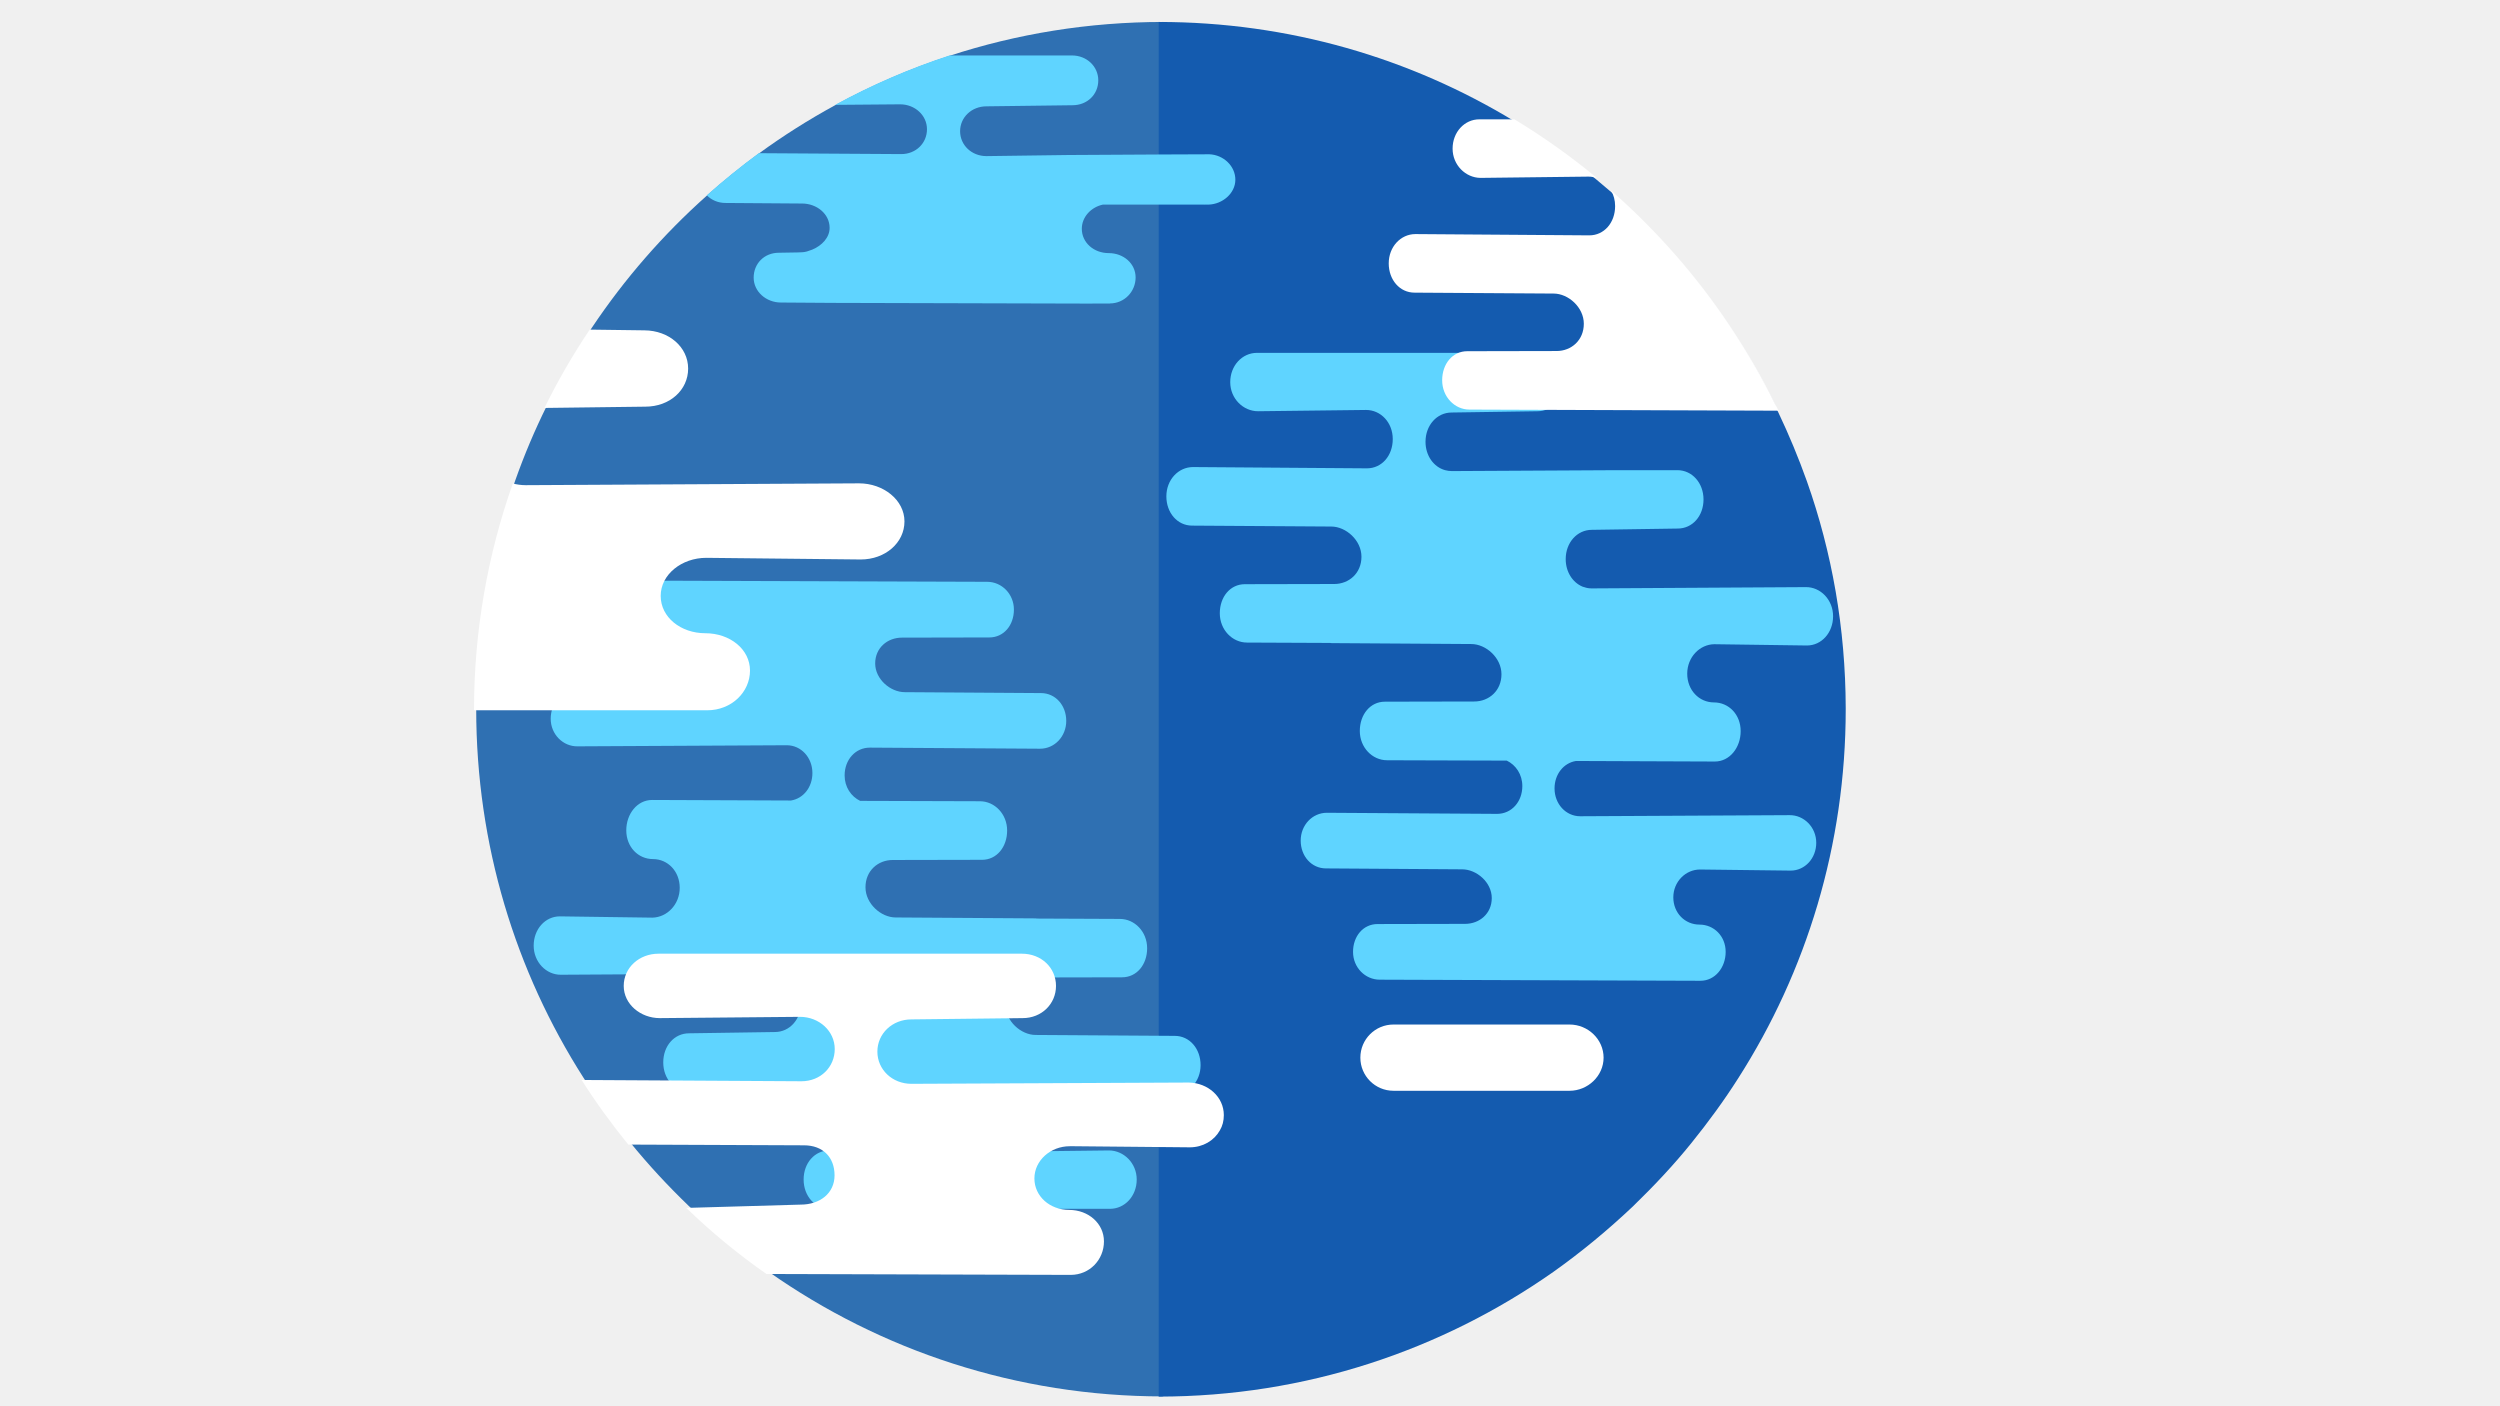
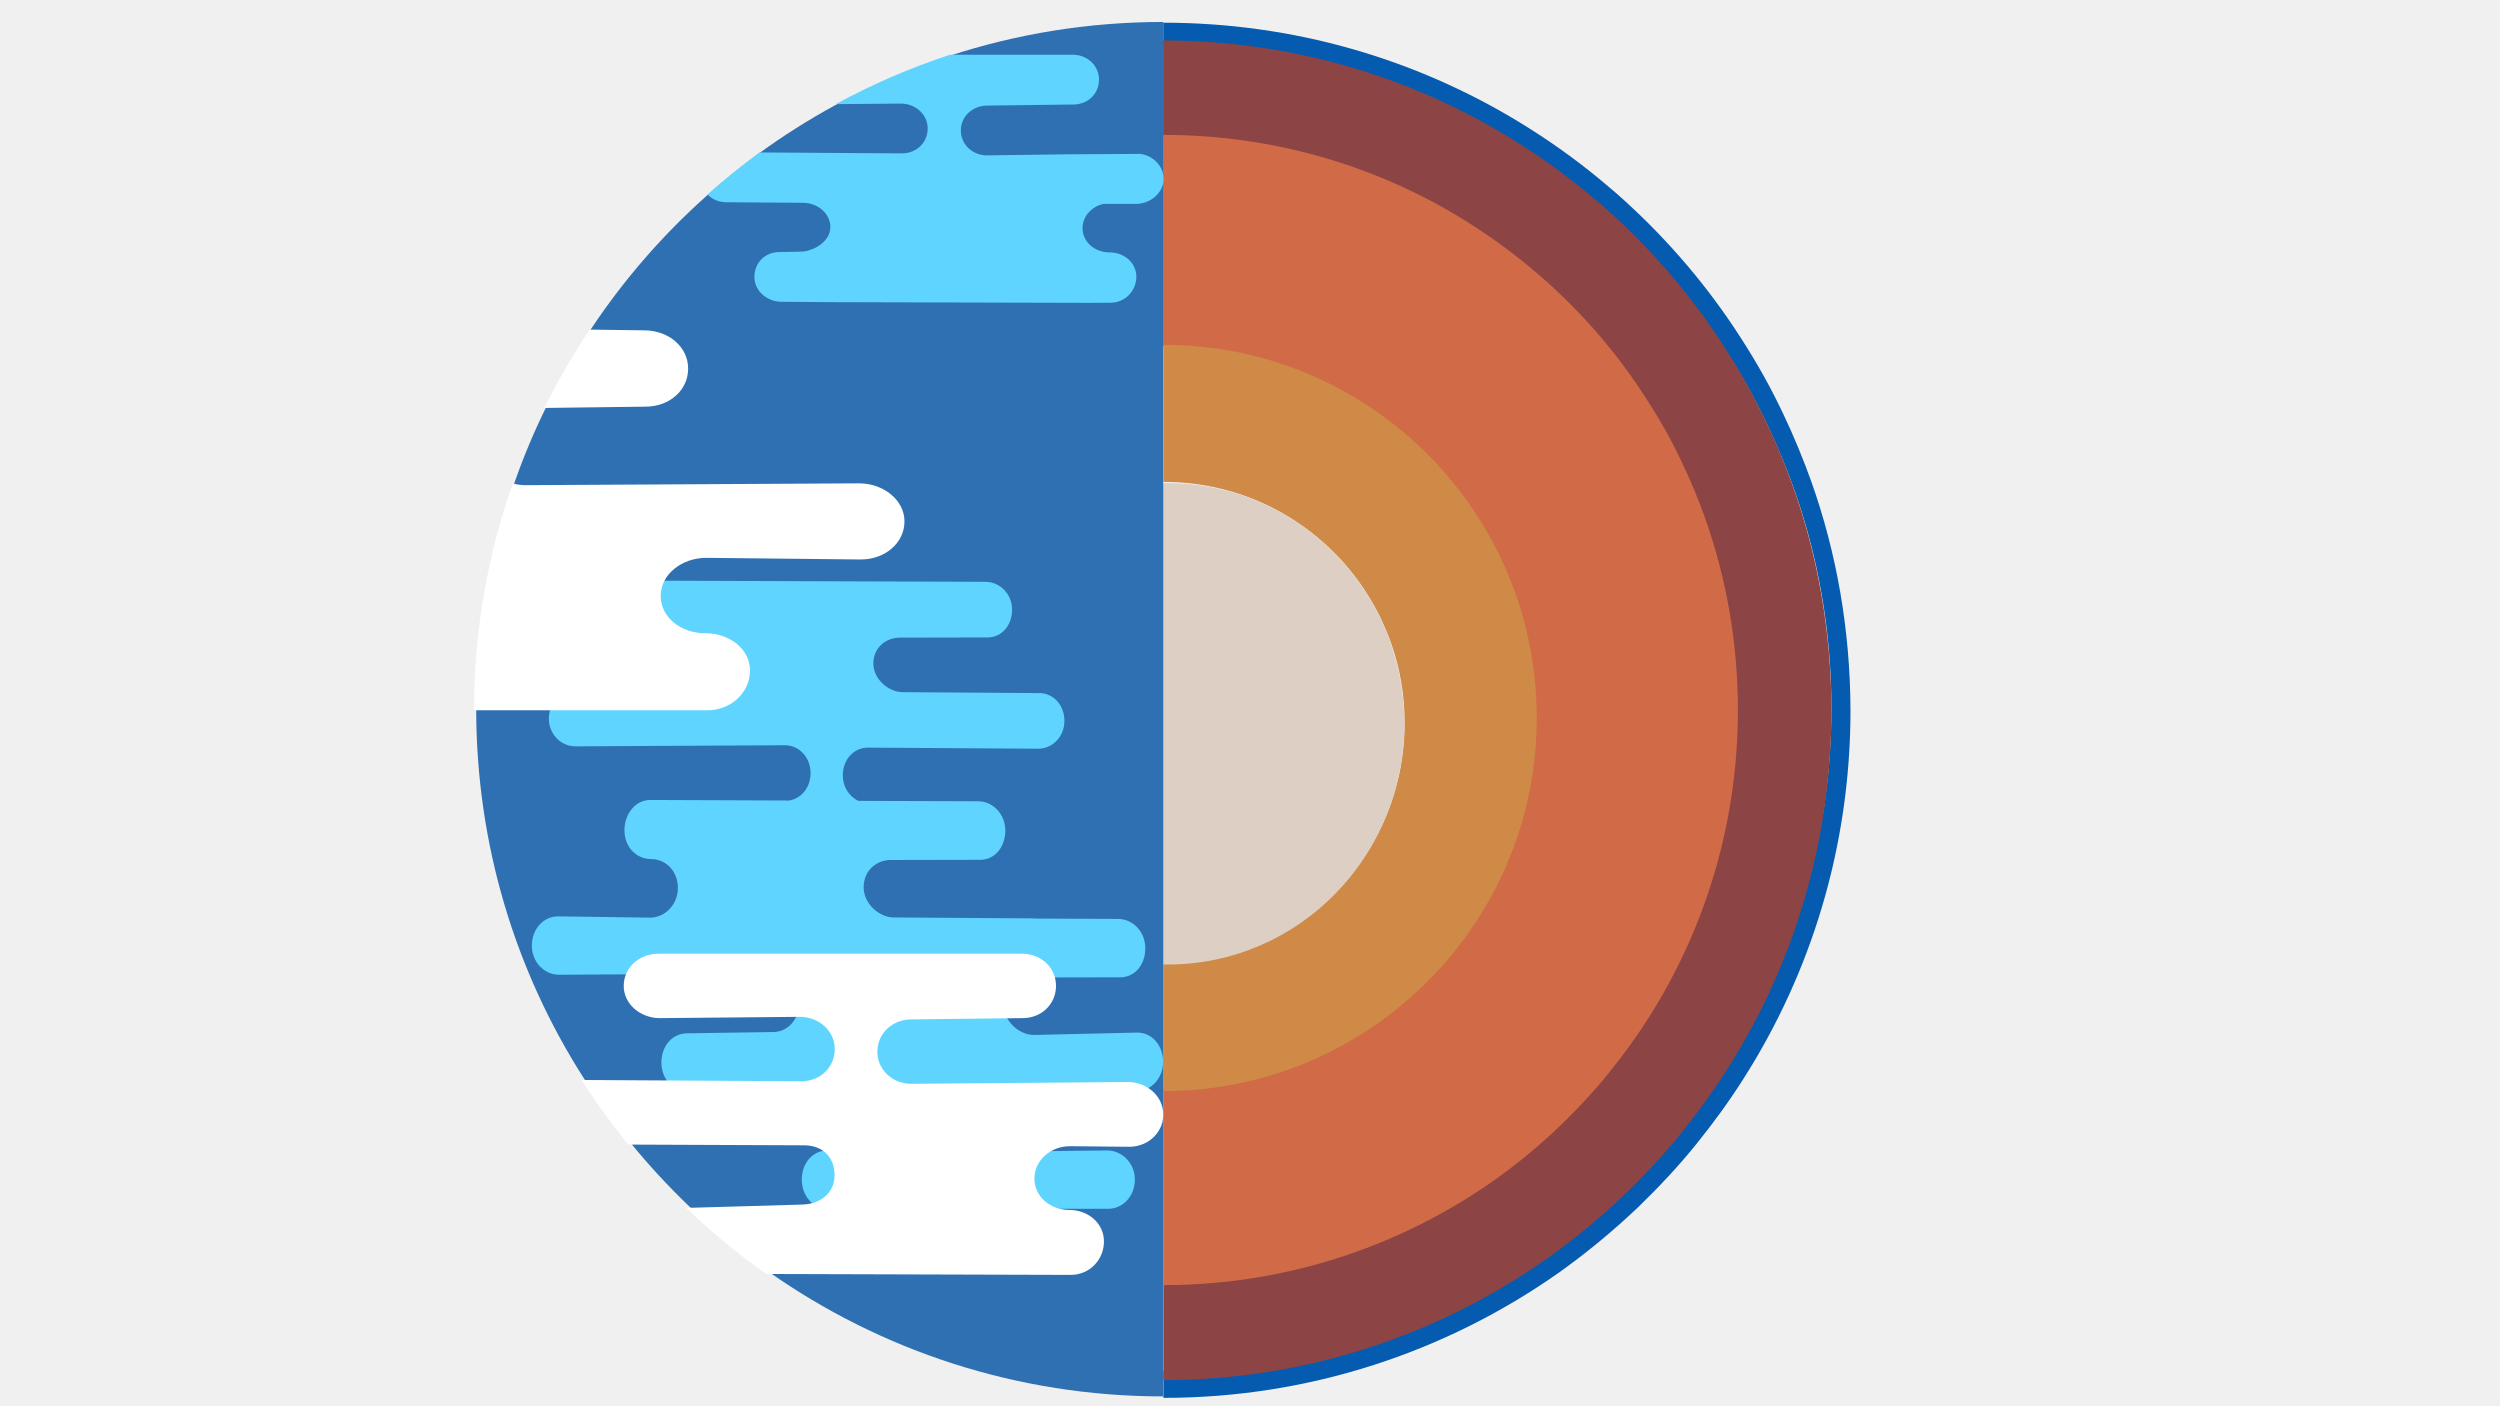
<svg xmlns="http://www.w3.org/2000/svg" version="1.1" id="Layer_1" x="0px" y="0px" viewBox="0 0 1366 768" style="enable-background:new 0 0 1366 768;" xml:space="preserve">
  <style type="text/css">
- 	.st0{fill:#2F70B2;}
- 	.st1{fill:#145BAF;}
- 	.st2{fill:#5FD4FF;}
- 	.st3{fill:#FFFFFF;}
- 	.st4{fill:none;}
- 	.st5{fill-rule:evenodd;clip-rule:evenodd;fill:#5FD4FF;}
+ 	.st0{display:none;fill:#145BAF;}
+ 	.st1{fill:#055BAF;}
+ 	.st2{fill:#8C4444;}
+ 	.st3{fill:#D16A46;}
+ 	.st4{fill:#CE8A46;}
+ 	.st5{fill:#DDCFC3;}
+ 	.st6{fill:#2F70B2;}
+ 	.st7{fill:#5FD4FF;}
+ 	.st8{fill:#FFFFFF;}
+ 	.st9{display:none;}
+ 	.st10{display:inline;fill:#FFFFFF;}
+ 	.st11{display:inline;fill:none;}
+ 	.st12{display:inline;fill-rule:evenodd;clip-rule:evenodd;fill:#5FD4FF;}
+ 	.st13{fill-rule:evenodd;clip-rule:evenodd;fill:#5FD4FF;}
</style>
-   <path class="st0" d="M635.6,12v751c-80.2,0-154.6-25.2-215.6-68.1c-15.5-11-30.2-23-43.8-36.1c-11.2-10.8-21.9-22.3-31.8-34.5  c-9.1-11.3-17.7-23-25.5-35.3c-37.2-58.2-58.7-127.4-58.7-201.6v-0.6c0.1-43.4,7.5-85.2,21.2-123.9c5-14.2,10.8-27.9,17.4-41.2  c7.3-14.9,15.6-29.2,24.7-42.8c17.8-26.6,38.9-50.8,62.7-72c9.1-8.1,18.6-15.8,28.4-23c13.3-9.7,27.2-18.5,41.7-26.4  c19.8-10.8,40.7-19.9,62.5-27C555.5,18.5,594.8,12,635.6,12z" />
-   <path class="st1" d="M1008.5,386.9v0.6c0,74.2-21.5,143.4-58.7,201.6c-7.8,12.3-16.4,24-25.5,35.3c-9.8,12.2-20.6,23.6-31.8,34.5  c-13.7,13-28.3,25.1-43.8,36.1c-61,42.8-135.4,68.1-215.6,68.1V12c71.2,0,137.7,19.8,194.3,54.2c15.8,9.6,30.9,20.3,45.1,32.1  c2.6,2.2,5.2,4.4,7.8,6.6c24.7,21.7,46.6,46.5,64.9,74c9.1,13.7,17.5,27.9,24.7,42.8c0.6,1.2,1.2,2.4,1.8,3.7  c5.8,12.2,11,24.7,15.6,37.6C1001,301.7,1008.4,343.4,1008.5,386.9z" />
-   <g>
-     <path class="st2" d="M371.4,485.1c0-9-6.5-15.7-14.6-15.7c-8.1,0-14.6-6.6-14.6-15.7c0-9,6-16.6,14.1-16.6l75.9,0.3   c6.8-1.1,11.7-7.3,11.7-15c0-8.5-6.2-15.2-14-15.2l-114.4,0.6c-7.8,0.1-14.6-6.5-14.6-15.1c0-8.5,6.2-15.2,14-15.2l49.5,0.6   c7.9,0,14.6-6.7,14.6-15.2c0-8.6-6.4-14.9-14.3-14.9c-7.9,0-14.3-6.3-14.3-14.9c0-8.6,5.8-15.8,13.8-15.8l175.2,0.6   c7.9,0,14.6,6.6,14.6,15.2c0,8.6-5.6,15.2-13.4,15.2l-47.8,0.1c-7.9,0-14.6,5.6-14.6,14.1c0,8.6,8.3,15.7,16.2,15.7l74.4,0.5   c7.9,0,13.8,6.7,13.8,15.2c0,8.5-6.4,15.2-14.3,15.2l-93-0.6c-7.9,0-13.8,6.6-13.8,15.2c0,6.3,3.5,11.5,8.5,13.9l65.4,0.2   c8.1,0,14.9,7,14.9,16c0,9-5.7,16-13.7,16l-48.8,0.1c-8.1,0-14.9,5.9-14.9,14.9c0,9,8.5,16.5,16.5,16.5l76,0.5c0.4,0,0.8,0,1.1,0.1   l45.4,0.2c8.1,0,14.9,7,14.9,16c0,9-5.7,15.9-13.7,15.9l-48.8,0.1c-8.1,0-14.9,5.9-14.9,14.9c0,9,8.5,16.5,16.5,16.5l76,0.5   c8.1,0,14.1,7,14.1,16c0,9-6.5,16-14.6,16l-95-0.6c-8.1,0-14.1,6.9-14.1,16c0,9,6.5,15.9,14.6,15.9l59-0.7   c8.1,0,15.2,6.9,15.2,15.9c0,9-6.5,16-14.6,16l-153.1,0c-8.1,0-14.3-7-14.3-16c0-9,6-15.9,14.1-15.9L500,628c8.1,0,14.3-7,14.3-16   c0-7.6-4.5-13.8-10.7-15.5c-1.2-0.3-2.4-0.5-3.7-0.5l-90.4,0.5l-32.8,0c-8.1,0-14.3-7-14.3-16c0-9,6-15.9,14.1-15.9l46.9-0.7   c8.1,0,14.3-7,14.3-16c0-6.9-3.7-12.7-9.1-15c-0.3-0.1-0.6-0.2-0.9-0.3c0,0,0,0-0.1,0c-1.3-0.5-2.7-0.7-4.2-0.7l-116.9,0.7   c-8,0.1-14.9-6.9-14.9-15.9c0-9,6.3-16,14.3-16l50.6,0.7C364.6,501.2,371.4,494.1,371.4,485.1z" />
-     <line class="st2" x1="493.4" y1="378.3" x2="494.2" y2="378.3" />
-     <line class="st2" x1="491.8" y1="348.3" x2="492.6" y2="348.3" />
-   </g>
-   <g>
-     <path class="st2" d="M921.9,368.1c0,9,6.5,15.7,14.6,15.7c8.1,0,14.6,6.6,14.6,15.7c0,9-6,16.6-14.1,16.6l-75.9-0.3   c-6.8,1.1-11.7,7.3-11.7,15c0,8.5,6.2,15.2,14,15.2l114.4-0.6c7.8-0.1,14.6,6.5,14.6,15.1c0,8.5-6.2,15.2-14,15.2l-49.5-0.6   c-7.9,0-14.6,6.7-14.6,15.2c0,8.6,6.4,14.9,14.3,14.9c7.9,0,14.3,6.3,14.3,14.9c0,8.6-5.8,15.8-13.8,15.8l-175.2-0.6   c-7.9,0-14.6-6.6-14.6-15.2c0-8.6,5.6-15.2,13.4-15.2l47.8-0.1c7.9,0,14.6-5.6,14.6-14.1c0-8.6-8.3-15.7-16.2-15.7l-74.4-0.5   c-7.9,0-13.8-6.7-13.8-15.2c0-8.5,6.4-15.2,14.3-15.2l93,0.6c7.9,0,13.8-6.6,13.8-15.2c0-6.3-3.5-11.5-8.5-13.9l-65.4-0.2   c-8.1,0-14.9-7-14.9-16c0-9,5.7-16,13.7-16l48.8-0.1c8.1,0,14.9-5.9,14.9-14.9c0-9-8.5-16.5-16.5-16.5l-76-0.5   c-0.4,0-0.8,0-1.1-0.1l-45.4-0.2c-8.1,0-14.9-7-14.9-16c0-9,5.7-15.9,13.7-15.9l48.8-0.1c8.1,0,14.9-5.9,14.9-14.9   s-8.5-16.5-16.5-16.5l-76-0.5c-8.1,0-14.1-7-14.1-16c0-9,6.5-16,14.6-16l95,0.7c8.1,0,14.1-6.9,14.1-16c0-9-6.5-15.9-14.6-15.9   l-59,0.7c-8.1,0-15.2-6.9-15.2-15.9s6.5-16,14.6-16h153.1c8.1,0,14.3,7,14.3,16c0,9-6,15.9-14.1,15.9l-46.9,0.7   c-8.1,0-14.3,7-14.3,16c0,7.6,4.5,13.8,10.7,15.5c1.2,0.3,2.4,0.5,3.7,0.5l90.4-0.5h32.8c8.1,0,14.3,7,14.3,16   c0,9-6,15.9-14.1,15.9l-46.9,0.7c-8.1,0-14.3,7-14.3,16c0,6.9,3.7,12.7,9.1,15c0.3,0.1,0.6,0.2,0.9,0.3c0,0,0,0,0.1,0   c1.3,0.5,2.7,0.7,4.2,0.7l116.9-0.7c8-0.1,14.9,6.9,14.9,15.9c0,9-6.3,16-14.3,16l-50.6-0.7C928.7,352.1,921.9,359.1,921.9,368.1z" />
-     <line class="st2" x1="799.9" y1="475" x2="799.1" y2="475" />
-     <line class="st2" x1="801.5" y1="505" x2="800.7" y2="505" />
-   </g>
-   <path class="st3" d="M761.4,559.8c-10,0-18.1,8.1-18.1,18.1c0,10,8.1,18.1,18.1,18.1c9.6,0,96.2,0,96.2,0c10,0,18.6-8.1,18.6-18.1  c0-10-8.5-18.1-18.6-18.1h-97.1H761.4z" />
+   <path class="st0" d="M1008.5,386.9v0.6c0,74.2-21.5,143.4-58.7,201.6c-7.8,12.3-16.4,24-25.5,35.3c-9.8,12.2-20.6,23.6-31.8,34.5  c-13.7,13-28.3,25.1-43.8,36.1c-61,42.8-135.4,68.1-215.6,68.1V12c71.2,0,137.7,19.8,194.3,54.2c15.8,9.6,30.9,20.3,45.1,32.1  c2.6,2.2,5.2,4.4,7.8,6.6c24.7,21.7,46.6,46.5,64.9,74c9.1,13.7,17.5,27.9,24.7,42.8c0.6,1.2,1.2,2.4,1.8,3.7  c5.8,12.2,11,24.7,15.6,37.6C1001,301.7,1008.4,343.4,1008.5,386.9z" />
+   <path class="st1" d="M989.8,263.4c-4.6-12.9-9.8-25.4-15.6-37.6c-0.6-1.3-1.2-2.5-1.8-3.7c-7.2-14.9-15.6-29.1-24.7-42.8  c-18.3-27.5-40.2-52.3-64.9-74c-2.6-2.2-5.2-4.4-7.8-6.6c-14.2-11.8-29.3-22.5-45.1-32.1c-56.6-34.4-123.1-54.2-194.3-54.2v12  c69.2,0,133.9,19.1,188.9,52.3c15.4,9.3,30,19.6,43.9,31c2.5,2.1,5.1,4.2,7.6,6.4c24,20.9,45.3,44.8,63.1,71.4  c8.8,13.2,17,26.9,24,41.3c0.6,1.2,1.2,2.3,1.8,3.6c5.6,11.8,10.7,23.8,15.2,36.3c13.3,37.3,20.5,77.5,20.6,119.5v0.6  c0,71.6-20.9,138.3-57.1,194.4c-7.6,11.9-15.9,23.1-24.8,34c-9.5,11.8-20,22.8-30.9,33.3c-13.3,12.5-27.5,24.2-42.6,34.8  C786,724.6,713.7,749,635.7,749v14.8c80.2,0,154.6-25.3,215.6-68.1c15.5-11,30.1-23.1,43.8-36.1c11.2-10.9,22-22.3,31.8-34.5  c9.1-11.3,17.7-23,25.5-35.3c37.2-58.2,58.7-127.4,58.7-201.6v-0.6C1010.9,343.8,1003.5,302.1,989.8,263.4z" />
+   <path class="st2" d="M980,266.6c-4.5-12.6-9.5-24.8-15.2-36.6c-0.6-1.3-1.2-2.4-1.8-3.6c-7-14.5-15.2-28.4-24-41.7  c-17.8-26.8-39.1-51-63.1-72.1c-2.5-2.1-5.1-4.3-7.6-6.4c-13.8-11.5-28.5-21.9-43.9-31.3c-55-33.5-119.7-52.8-188.9-52.8v52.3  c59.3,0,114.7,16.5,161.9,45.3c13.2,8,25.7,17,37.6,26.8c2.2,1.8,4.3,3.7,6.5,5.5c20.6,18.1,38.8,38.8,54.1,61.8  c7.6,11.4,14.6,23.3,20.6,35.7c0.5,1,1,2,1.5,3.1c4.8,10.2,9.2,20.6,13,31.4c11.4,32.3,17.6,67.1,17.7,103.5v0.5  c0,62-17.9,119.8-48.9,168.4c-6.5,10.3-13.7,20-21.2,29.5c-8.2,10.2-17.2,19.7-26.5,28.8c-11.4,10.9-23.6,21-36.5,30.2  c-50.8,35.7-112.8,56.9-179.6,56.9v52.3c78,0,150.3-24.7,209.6-66.4c15.1-10.7,29.3-22.5,42.6-35.2c10.9-10.6,21.4-21.7,30.9-33.6  c8.8-11,17.2-22.4,24.8-34.4c36.2-56.7,57.1-124.2,57.1-196.5v-0.6C1000.5,344.9,993.3,304.3,980,266.6z" />
+   <path class="st3" d="M635.6,595v107.2c67.1,0,129.4-21.2,180.4-57c13-9.2,25.2-19.3,36.6-30.2c9.4-9.1,18.4-18.7,26.6-28.9  c7.6-9.5,14.8-19.2,21.3-29.5c31.1-48.7,49.1-106.6,49.1-168.7v-0.5c-0.1-36.4-6.3-71.3-17.7-103.7c-3.8-10.8-8.2-21.3-13.1-31.5  c-0.5-1.1-1-2.1-1.5-3.1c-6-12.5-13.1-24.3-20.7-35.8c-15.3-23-33.6-43.8-54.3-61.9c-2.2-1.8-4.4-3.7-6.5-5.5  c-11.9-9.9-24.5-18.8-37.7-26.9c-47.4-28.8-103-45.3-162.6-45.3v115.4h0.2c38.5,0,74.4,10.7,105,29.3c8.5,5.2,16.7,11,24.4,17.3  c1.4,1.2,2.8,2.4,4.2,3.6c13.3,11.7,25.2,25.1,35.1,40c4.9,7.4,9.5,15.1,13.3,23.1c0.3,0.6,0.6,1.3,1,2c3.1,6.6,5.9,13.3,8.4,20.3  c7.4,20.9,11.4,43.4,11.5,67v0.3c0,40.1-11.6,77.5-31.7,108.9c-4.2,6.6-8.9,13-13.8,19.1c-5.3,6.6-11.1,12.8-17.2,18.6  c-7.4,7-15.3,13.6-23.7,19.5C719.3,581.3,678.9,595,635.6,595" />
+   <path class="st4" d="M635.6,526.6v69.6c43.6,0,84-13.7,117.2-37c8.4-6,16.4-12.5,23.8-19.6c6.1-5.9,12-12.1,17.3-18.7  c4.9-6.1,9.6-12.5,13.9-19.2c20.2-31.6,31.9-69.2,31.9-109.5v-0.3c-0.1-23.6-4.1-46.3-11.5-67.3c-2.5-7-5.3-13.8-8.5-20.4  c-0.3-0.7-0.7-1.4-1-2c-3.9-8.1-8.5-15.8-13.4-23.2c-9.9-14.9-21.9-28.4-35.3-40.2c-1.4-1.2-2.8-2.4-4.2-3.6  c-7.7-6.4-15.9-12.2-24.5-17.4c-30.8-18.7-66.9-29.4-105.6-29.4v74.9h0.1c25,0,48.3,6.9,68.2,19c5.5,3.4,10.8,7.1,15.8,11.3  c0.9,0.8,1.8,1.5,2.7,2.3c8.7,7.6,16.4,16.3,22.8,26c3.2,4.8,6.1,9.8,8.7,15c0.2,0.4,0.4,0.8,0.6,1.3c2,4.3,3.9,8.7,5.5,13.2  c4.8,13.6,7.4,28.2,7.4,43.5v0.2c0,26-7.5,50.3-20.6,70.7c-2.7,4.3-5.8,8.4-9,12.4c-3.4,4.3-7.2,8.3-11.2,12.1  c-4.8,4.6-9.9,8.8-15.4,12.7C690,517.7,663.8,526.6,635.6,526.6" />
+   <path class="st5" d="M767.3,395.5c0,72.6-57.8,131.5-129.1,131.5s-12-58.9-12-131.5S566.9,264,638.2,264S767.3,322.9,767.3,395.5z" />
+   <path class="st6" d="M635.6,12v751c-80.2,0-154.6-25.2-215.6-68.1c-15.5-11-30.2-23-43.8-36.1c-11.2-10.8-21.9-22.3-31.8-34.5  c-9.1-11.3-17.7-23-25.5-35.3c-37.2-58.2-58.7-127.4-58.7-201.6v-0.6c0.1-43.4,7.5-85.2,21.2-123.9c5-14.2,10.8-27.9,17.4-41.2  c7.3-14.9,15.6-29.2,24.7-42.8c17.8-26.6,38.9-50.8,62.7-72c9.1-8.1,18.6-15.8,28.4-23c13.3-9.7,27.2-18.5,41.7-26.4  c19.8-10.8,40.7-19.9,62.5-27C555.5,18.5,594.8,12,635.6,12z" />
+   <path class="st7" d="M370.4,485.1c0-9-6.5-15.7-14.6-15.7s-14.6-6.6-14.6-15.7c0-9,6-16.6,14.1-16.6l75.9,0.3  c6.8-1.1,11.7-7.3,11.7-15c0-8.5-6.2-15.2-14-15.2l-114.4,0.6c-7.8,0.1-14.6-6.5-14.6-15.1c0-8.5,6.2-15.2,14-15.2l49.5,0.6  c7.9,0,14.6-6.7,14.6-15.2c0-8.6-6.4-14.9-14.3-14.9s-14.3-6.3-14.3-14.9s5.8-15.8,13.8-15.8l175.2,0.6c7.9,0,14.6,6.6,14.6,15.2  s-5.6,15.2-13.4,15.2l-47.8,0.1c-7.9,0-14.6,5.6-14.6,14.1c0,8.6,8.3,15.7,16.2,15.7l74.4,0.5c7.9,0,13.8,6.7,13.8,15.2  s-6.4,15.2-14.3,15.2l-93-0.6c-7.9,0-13.8,6.6-13.8,15.2c0,6.3,3.5,11.5,8.5,13.9l65.4,0.2c8.1,0,14.9,7,14.9,16s-5.7,16-13.7,16  l-48.8,0.1c-8.1,0-14.9,5.9-14.9,14.9s8.5,16.5,16.5,16.5l76,0.5c0.4,0,0.8,0,1.1,0.1l45.4,0.2c8.1,0,14.9,7,14.9,16  c0,9-5.7,15.9-13.7,15.9l-48.8,0.1c-8.1,0-14.9,5.9-14.9,14.9s8.5,16.5,16.5,16.5l56.5-1.3c8.1,0,14.1,7,14.1,16s-6.5,16-14.6,16  l-75.5,1.2c-8.1,0-14.1,6.9-14.1,16c0,9,6.5,15.9,14.6,15.9l59-0.7c8.1,0,15.2,6.9,15.2,15.9s-6.5,16-14.6,16H452.4  c-8.1,0-14.3-7-14.3-16s6-15.9,14.1-15.9L499,628c8.1,0,14.3-7,14.3-16c0-7.6-4.5-13.8-10.7-15.5c-1.2-0.3-2.4-0.5-3.7-0.5  l-90.4,0.5h-32.8c-8.1,0-14.3-7-14.3-16s6-15.9,14.1-15.9l46.9-0.7c8.1,0,14.3-7,14.3-16c0-6.9-3.7-12.7-9.1-15  c-0.3-0.1-0.6-0.2-0.9-0.3c0,0,0,0-0.1,0c-1.3-0.5-2.7-0.7-4.2-0.7l-116.9,0.7c-8,0.1-14.9-6.9-14.9-15.9s6.3-16,14.3-16l50.6,0.7  C363.6,501.2,370.4,494.1,370.4,485.1z" />
  <g>
    <g>
      <g>
-         <path class="st3" d="M494.2,284.9c0,11.7-10.5,20.8-23.9,20.8l-84.4-0.9c-13.4,0-24.9,9.1-24.9,20.8c0,11.7,11,20.4,24.4,20.4     s24.4,8.7,24.4,20.4c0,11.7-10,21.7-23.4,21.7H259c0-43.4,7.5-85.2,21.2-123.9c2.1,0.5,4.4,0.9,7,0.9l182.2-1     C482.7,264.1,494.2,273.2,494.2,284.9z" />
-         <path class="st3" d="M376,201.4c0,11.7-10,20.8-23.4,20.8l-55.1,0.7c7.3-14.9,15.6-29.2,24.7-42.8l29.9,0.4     C365.6,180.6,376,189.7,376,201.4z" />
+         <path class="st8" d="M494.2,284.9c0,11.7-10.5,20.8-23.9,20.8l-84.4-0.9c-13.4,0-24.9,9.1-24.9,20.8c0,11.7,11,20.4,24.4,20.4     s24.4,8.7,24.4,20.4c0,11.7-10,21.7-23.4,21.7H259c0-43.4,7.5-85.2,21.2-123.9c2.1,0.5,4.4,0.9,7,0.9l182.2-1     C482.7,264.1,494.2,273.2,494.2,284.9z" />
+         <path class="st8" d="M376,201.4c0,11.7-10,20.8-23.4,20.8l-55.1,0.7c7.3-14.9,15.6-29.2,24.7-42.8l29.9,0.4     C365.6,180.6,376,189.7,376,201.4z" />
      </g>
    </g>
  </g>
+   <g class="st9">
+     <path class="st10" d="M668.7,609.3c0,3.1-0.7,5.9-2.2,8.4c-3.1,5.5-9.2,9.2-16.4,9.2l-63-0.6h-2.6c-10.5,0-19.3,7.8-19.3,17.6   s8.5,17.2,19,17.2s19,7.4,19,17.2c0,10-7.8,18.3-18.2,18.3l-166.2-0.5c-15.5-10.8-30.2-22.9-43.8-36.1l62.5-1.8   c10.5,0,18.5-6.2,18.5-16s-6.3-16.4-16.7-16.4l-96-0.4c-9.1-11.2-17.7-23-25.5-35.3l120.1,0.7c10.5,0,18.2-7.8,18.2-17.6   s-8.5-17.6-19-17.6l-76.6,0.7c-10.5,0-19.7-7.6-19.7-17.6s8.5-17.6,19-17.6h198.6c10.5,0,18.6,7.6,18.6,17.6   c0,9.8-7.8,17.6-18.2,17.6L498,557c-10.5,0-18.6,7.8-18.6,17.6s8.1,17.6,18.6,17.6l151.6-0.7C660,591.7,668.7,599.3,668.7,609.3z" />
+   </g>
+   <g class="st9">
+     <path class="st10" d="M793.7,81.2c0-9,6.5-16,14.6-16h19.2c15.8,9.6,30.9,20.3,45.1,32.1c-1.5-0.5-3-0.8-4.7-0.8l-59,0.7   C800.8,97.1,793.7,90.2,793.7,81.2z" />
+     <path class="st10" d="M971.8,224.4l-168.9-0.6c-8.1,0-14.9-7-14.9-16s5.7-15.9,13.7-15.9l48.8-0.1c8.1,0,14.9-5.9,14.9-14.9   s-8.5-16.5-16.5-16.5l-76-0.5c-8.1,0-14.1-7-14.1-16s6.5-16,14.6-16l95,0.7c8.1,0,14.1-6.9,14.1-16c0-3.2-0.8-6-2.2-8.5   c24.7,21.7,46.6,46.5,64.9,74c9.1,13.7,17.5,27.9,24.7,42.8C970.6,221.9,971.2,223.1,971.8,224.4z" />
+     <line class="st11" x1="849.8" y1="160.2" x2="848.9" y2="160.2" />
+     <line class="st11" x1="851.4" y1="191.7" x2="850.6" y2="191.7" />
+   </g>
+   <g class="st9">
+     <path class="st12" d="M583.3,85C581.6,85,584.7,84.5,583.3,85L583.3,85z" />
+     <path class="st12" d="M675,98.2c0,7.4-7,13.4-14.7,13.6h-57.7c-6.5,1.4-11.5,6.8-11.5,13.2c0,7.6,6.6,13.3,14.7,13.3   c8.1,0,14.7,5.7,14.7,13.3s-6,14.2-14.1,14.2c0,0.1,10.6,0.2-151.4-0.3l-28.3-0.2c-8.1,0-14.9-6-14.9-13.6s5.7-13.6,13.8-13.6   l11.9-0.2h-0.9c1.4,0,2.9-0.1,4.3-0.5c0.9-0.3,1.9-0.6,2.9-1c5.3-2.2,9.5-6.6,9.5-11.9c0-7.6-7-13.3-15.1-13.3h-0.8l-40.9-0.3   c-4.2,0-7.8-1.6-10.3-4.2c9.1-8.1,18.6-15.8,28.4-23l77.8,0.5c8.1,0,14.1-6,14.1-13.6S499.9,57,491.8,57l-35.5,0.3   c19.8-10.8,40.7-19.9,62.5-27h66.9c8.1,0,14.4,6,14.4,13.6c0,7.7-6,13.6-14.1,13.6l-47,0.6c-8.1,0-14.4,6-14.4,13.6   s6.3,13.6,14.4,13.6l44.4-0.6l52.4-0.3l25-0.1C668.5,84.6,675,90.7,675,98.2z" />
+     <path class="st12" d="M658.1,111.9C657.3,112.1,658.9,111.9,658.1,111.9l-19-0.1L658.1,111.9z" />
+     <path class="st12" d="M671.1,100v0.2l0,0C671.1,100.1,671.1,100,671.1,100z" />
+   </g>
+   <path class="st13" d="M635.8,97.8c0,7.4-7,13.4-14.7,13.6H603c-6.5,1.4-11.5,6.8-11.5,13.2c0,7.6,6.6,13.3,14.7,13.3  c8.1,0,14.7,5.7,14.7,13.3s-6,14.2-14.1,14.2c0,0.1,10.6,0.2-151.4-0.3l-28.3-0.2c-8.1,0-14.9-6-14.9-13.6s5.7-13.6,13.8-13.6  l11.9-0.2H437c1.4,0,2.9-0.1,4.3-0.5c0.9-0.3,1.9-0.6,2.9-1c5.3-2.2,9.5-6.6,9.5-11.9c0-7.6-7-13.3-15.1-13.3h-0.8l-40.9-0.3  c-4.2,0-7.8-1.6-10.3-4.2c9.1-8.1,18.6-15.8,28.4-23l77.8,0.5c8.1,0,14.1-6,14.1-13.6s-6.6-13.6-14.7-13.6l-35.5,0.3  c19.8-10.8,40.7-19.9,62.5-27h66.9c8.1,0,14.4,6,14.4,13.6c0,7.7-6,13.6-14.1,13.6l-47,0.6c-8.1,0-14.4,6-14.4,13.6  s6.3,13.6,14.4,13.6l44.4-0.6l38.4-0.2l-0.6-0.1C629.3,84.2,635.8,90.3,635.8,97.8z" />
  <g>
-     <path class="st3" d="M668.7,609.3c0,3.1-0.7,5.9-2.2,8.4c-3.1,5.5-9.2,9.2-16.4,9.2l-63-0.6h-2.6c-10.5,0-19.3,7.8-19.3,17.6   c0,9.8,8.5,17.2,19,17.2c10.5,0,19,7.4,19,17.2c0,10-7.8,18.3-18.2,18.3l-166.2-0.5c-15.5-10.8-30.2-22.9-43.8-36.1l62.5-1.8   c10.5,0,18.5-6.2,18.5-16s-6.3-16.4-16.7-16.4l-96-0.4c-9.1-11.2-17.7-23-25.5-35.3l120.1,0.7c10.5,0,18.2-7.8,18.2-17.6   s-8.5-17.6-19-17.6l-76.6,0.7c-10.5,0-19.7-7.6-19.7-17.6c0-10,8.5-17.6,19-17.6h198.6c10.5,0,18.6,7.6,18.6,17.6   c0,9.8-7.8,17.6-18.2,17.6l-60.8,0.7c-10.5,0-18.6,7.8-18.6,17.6s8.1,17.6,18.6,17.6l151.6-0.7C660,591.7,668.7,599.3,668.7,609.3z   " />
-   </g>
-   <g>
-     <path class="st3" d="M793.7,81.2c0-9,6.5-16,14.6-16h19.2c15.8,9.6,30.9,20.3,45.1,32.1c-1.5-0.5-3-0.8-4.7-0.8l-59,0.7   C800.8,97.1,793.7,90.2,793.7,81.2z" />
-     <path class="st3" d="M971.8,224.4l-168.9-0.6c-8.1,0-14.9-7-14.9-16c0-9,5.7-15.9,13.7-15.9l48.8-0.1c8.1,0,14.9-5.9,14.9-14.9   c0-9-8.5-16.5-16.5-16.5l-76-0.5c-8.1,0-14.1-7-14.1-16c0-9,6.5-16,14.6-16l95,0.7c8.1,0,14.1-6.9,14.1-16c0-3.2-0.8-6-2.2-8.5   c24.7,21.7,46.6,46.5,64.9,74c9.1,13.7,17.5,27.9,24.7,42.8C970.6,221.9,971.2,223.1,971.8,224.4z" />
-     <line class="st4" x1="849.8" y1="160.2" x2="848.9" y2="160.2" />
-     <line class="st4" x1="851.4" y1="191.7" x2="850.6" y2="191.7" />
-   </g>
-   <g>
-     <path class="st5" d="M583.3,85C581.6,85,584.7,84.5,583.3,85L583.3,85z" />
-     <path class="st5" d="M675,98.2c0,7.4-7,13.4-14.7,13.6h-57.7c-6.5,1.4-11.5,6.8-11.5,13.2c0,7.6,6.6,13.3,14.7,13.3   c8.1,0,14.7,5.7,14.7,13.3c0,7.6-6,14.2-14.1,14.2c0,0.1,10.6,0.2-151.4-0.3l-28.3-0.2c-8.1,0-14.9-6-14.9-13.6   c0-7.6,5.7-13.6,13.8-13.6l11.9-0.2h-0.9c1.4,0,2.9-0.1,4.3-0.5c0.9-0.3,1.9-0.6,2.9-1c5.3-2.2,9.5-6.6,9.5-11.9   c0-7.6-7-13.3-15.1-13.3h-0.8l-40.9-0.3c-4.2,0-7.8-1.6-10.3-4.2c9.1-8.1,18.6-15.8,28.4-23l77.8,0.5c8.1,0,14.1-6,14.1-13.6   s-6.6-13.6-14.7-13.6l-35.5,0.3c19.8-10.8,40.7-19.9,62.5-27h66.9c8.1,0,14.4,6,14.4,13.6c0,7.7-6,13.6-14.1,13.6l-47,0.6   c-8.1,0-14.4,6-14.4,13.6s6.3,13.6,14.4,13.6l44.4-0.6l52.4-0.3l25-0.1C668.5,84.6,675,90.7,675,98.2z" />
-     <path class="st5" d="M658.1,111.9C657.3,112.1,658.9,111.9,658.1,111.9l-19-0.1L658.1,111.9z" />
-     <path class="st5" d="M671.1,100v0.2l0,0C671.1,100.1,671.1,100,671.1,100z" />
+     <path class="st8" d="M635.6,609c0,3.1-0.7,5.9-2.2,8.4c-3.1,5.5-9.2,9.2-16.4,9.2l-29.9-0.3h-2.6c-10.5,0-19.3,7.8-19.3,17.6   s8.5,17.2,19,17.2s19,7.4,19,17.2c0,10-7.8,18.3-18.2,18.3l-166.2-0.5c-15.5-10.8-30.2-22.9-43.8-36.1l62.5-1.8   c10.5,0,18.5-6.2,18.5-16s-6.3-16.4-16.7-16.4l-96-0.4c-9.1-11.2-17.7-23-25.5-35.3l120.1,0.7c10.5,0,18.2-7.8,18.2-17.6   s-8.5-17.6-19-17.6l-76.6,0.7c-10.5,0-19.7-7.6-19.7-17.6s8.5-17.6,19-17.6h198.6c10.5,0,18.6,7.6,18.6,17.6   c0,9.8-7.8,17.6-18.2,17.6L498,557c-10.5,0-18.6,7.8-18.6,17.6s8.1,17.6,18.6,17.6l118.5-1C626.9,591.4,635.6,599,635.6,609z" />
  </g>
</svg>
